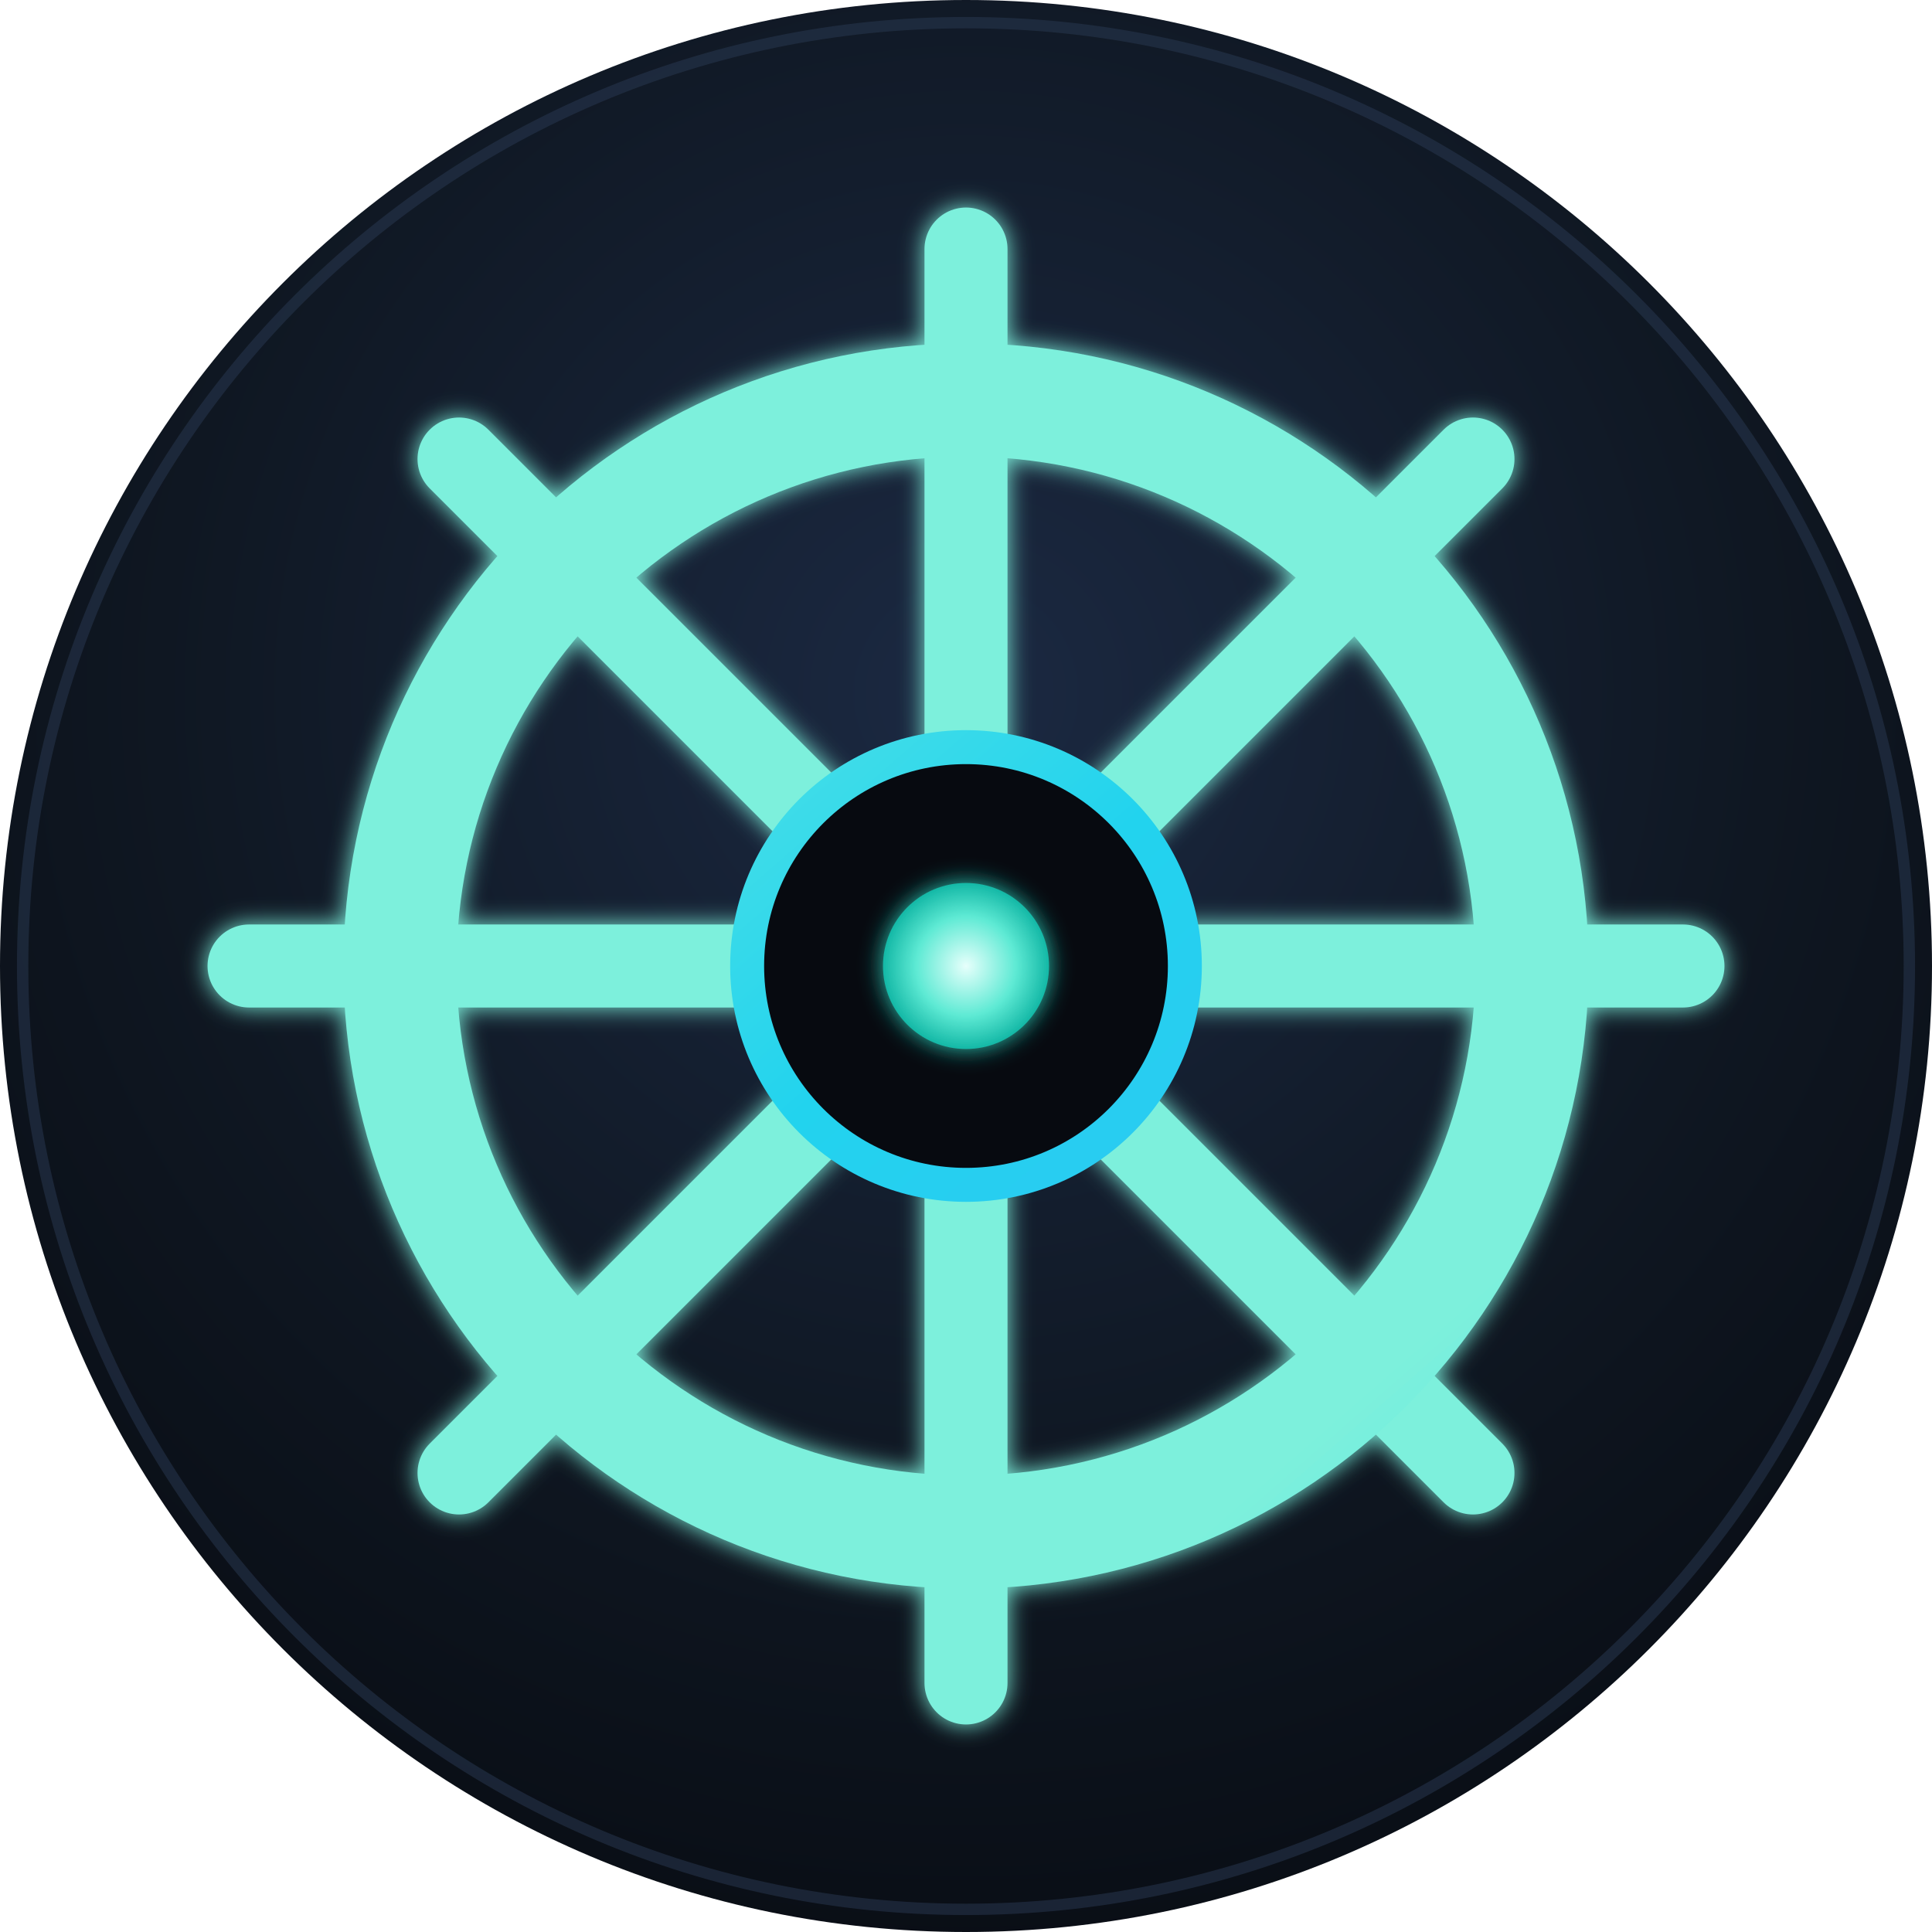
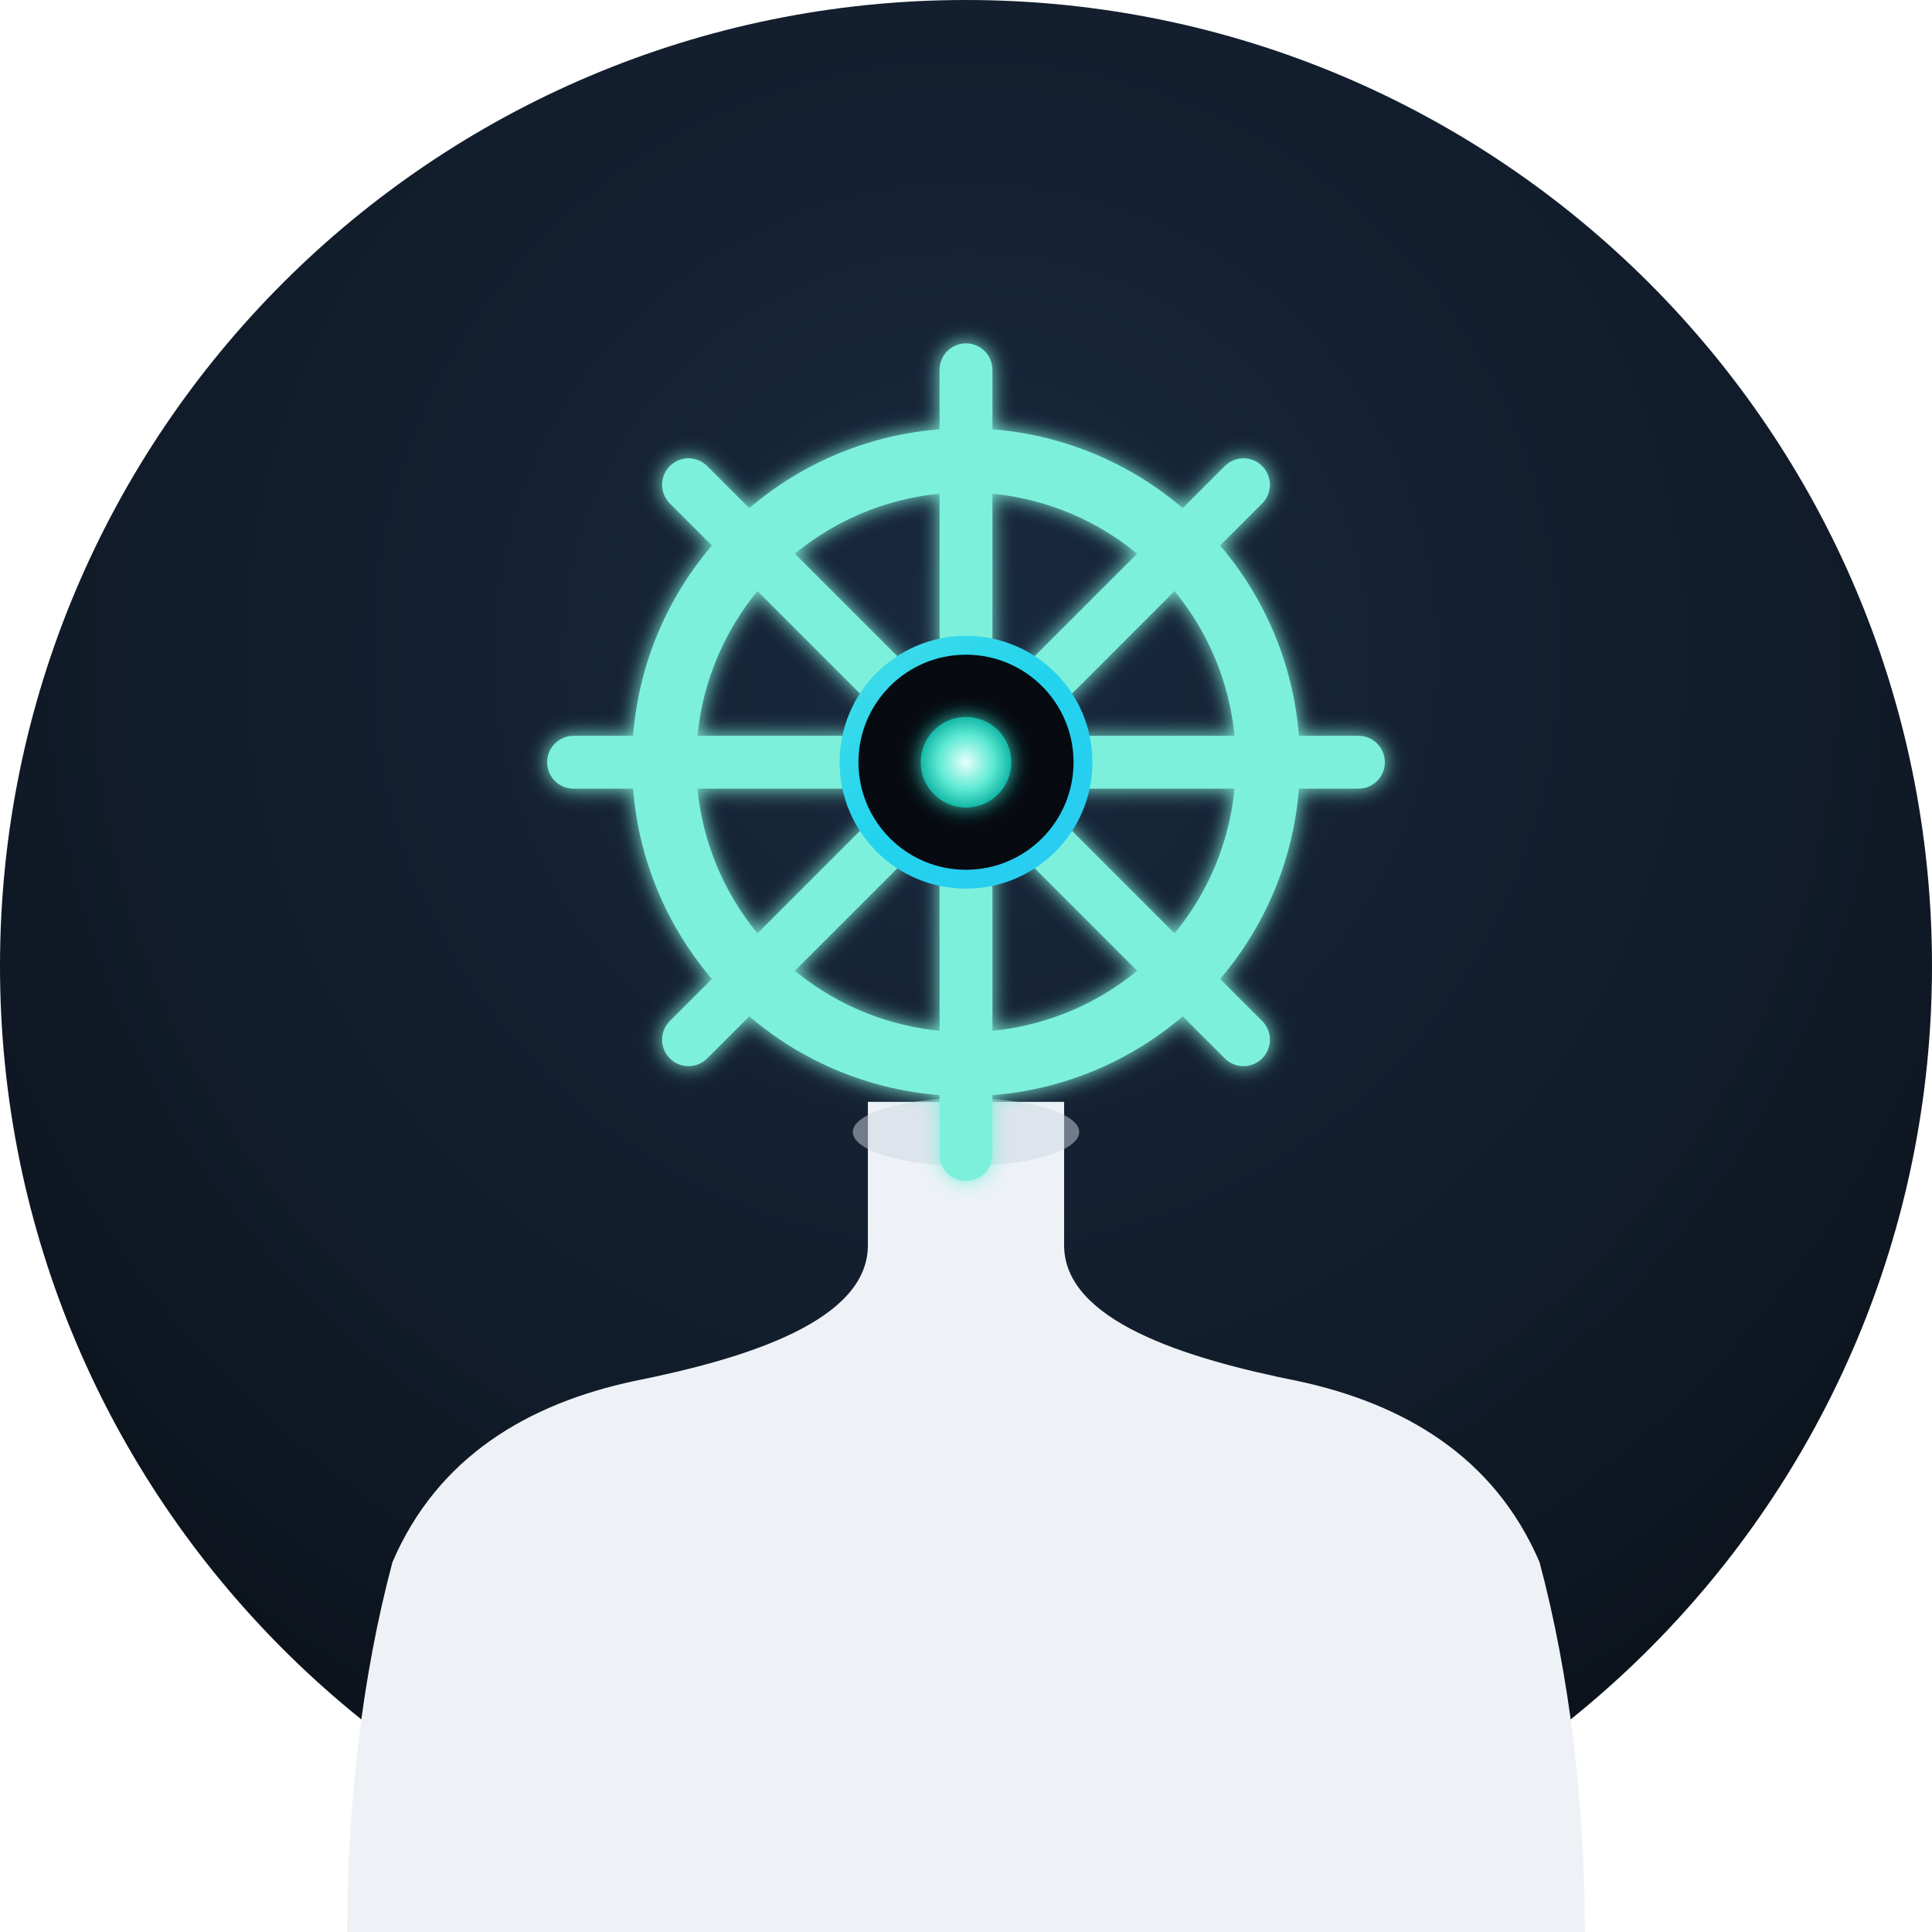
<svg xmlns="http://www.w3.org/2000/svg" viewBox="0 0 512 512" width="512" height="512" role="img" aria-label="Helm">
  <defs>
-     <radialGradient id="bg" cx="50%" cy="36%" r="75%">
-       <stop offset="0%" stop-color="#1b2942" />
-       <stop offset="55%" stop-color="#0f1722" />
+     <radialGradient id="bg" cx="50%" cy="34%" r="80%">
+       <stop offset="0%" stop-color="#19293f" />
+       <stop offset="60%" stop-color="#101a27" />
      <stop offset="100%" stop-color="#070a10" />
    </radialGradient>
-     <linearGradient id="wheel" gradientUnits="userSpaceOnUse" x1="120" y1="100" x2="392" y2="412">
+     <linearGradient id="wheel" gradientUnits="userSpaceOnUse" x1="170" y1="110" x2="342" y2="290">
      <stop offset="0%" stop-color="#7df0dc" />
      <stop offset="50%" stop-color="#22d3ee" />
      <stop offset="100%" stop-color="#38bdf8" />
    </linearGradient>
    <radialGradient id="core" cx="50%" cy="50%" r="50%">
      <stop offset="0%" stop-color="#e6fffb" />
      <stop offset="60%" stop-color="#5eead4" />
      <stop offset="100%" stop-color="#14b8a6" />
    </radialGradient>
    <filter id="glow" x="-30%" y="-30%" width="160%" height="160%">
-       <feGaussianBlur stdDeviation="3" result="b" />
+       <feGaussianBlur stdDeviation="2.6" result="b" />
      <feMerge>
        <feMergeNode in="b" />
        <feMergeNode in="SourceGraphic" />
      </feMerge>
    </filter>
  </defs>
  <circle cx="256" cy="256" r="256" fill="url(#bg)" />
-   <circle cx="256" cy="256" r="250" fill="none" stroke="#2a3a54" stroke-width="3" opacity="0.5" />
-   <g transform="translate(256,256)" filter="url(#glow)" fill="none" stroke="url(#wheel)" stroke-linecap="round" stroke-linejoin="round">
-     <g stroke-width="22">
-       <line y2="-190" />
-       <line y2="-190" transform="rotate(45)" />
-       <line y2="-190" transform="rotate(90)" />
-       <line y2="-190" transform="rotate(135)" />
-       <line y2="-190" transform="rotate(180)" />
-       <line y2="-190" transform="rotate(225)" />
-       <line y2="-190" transform="rotate(270)" />
-       <line y2="-190" transform="rotate(315)" />
+   <path d="M230 292 L230 330            C230 350 198 360 168 366            C140 372 116 386 104 414            C96 444 92 478 92 512            L420 512            C420 478 416 444 408 414            C396 386 372 372 344 366            C314 360 282 350 282 330            L282 292 Z" fill="#eef2f6" />
+   <ellipse cx="256" cy="300" rx="30" ry="9" fill="#cdd6df" opacity="0.5" />
+   <g transform="translate(256,202)" filter="url(#glow)" fill="none" stroke="url(#wheel)" stroke-linecap="round" stroke-linejoin="round">
+     <g stroke-width="14">
+       <line y2="-104" />
+       <line y2="-104" transform="rotate(45)" />
+       <line y2="-104" transform="rotate(90)" />
+       <line y2="-104" transform="rotate(135)" />
+       <line y2="-104" transform="rotate(180)" />
+       <line y2="-104" transform="rotate(225)" />
+       <line y2="-104" transform="rotate(270)" />
+       <line y2="-104" transform="rotate(315)" />
    </g>
-     <circle r="150" stroke-width="30" />
+     <circle r="80" stroke-width="17" />
  </g>
-   <circle cx="256" cy="256" r="58" fill="#070a10" />
-   <circle cx="256" cy="256" r="58" fill="none" stroke="url(#wheel)" stroke-width="9" />
-   <circle cx="256" cy="256" r="22" fill="url(#core)" filter="url(#glow)" />
+   <circle cx="256" cy="202" r="31" fill="#070a10" />
+   <circle cx="256" cy="202" r="31" fill="none" stroke="url(#wheel)" stroke-width="5" />
+   <circle cx="256" cy="202" r="12" fill="url(#core)" filter="url(#glow)" />
</svg>
